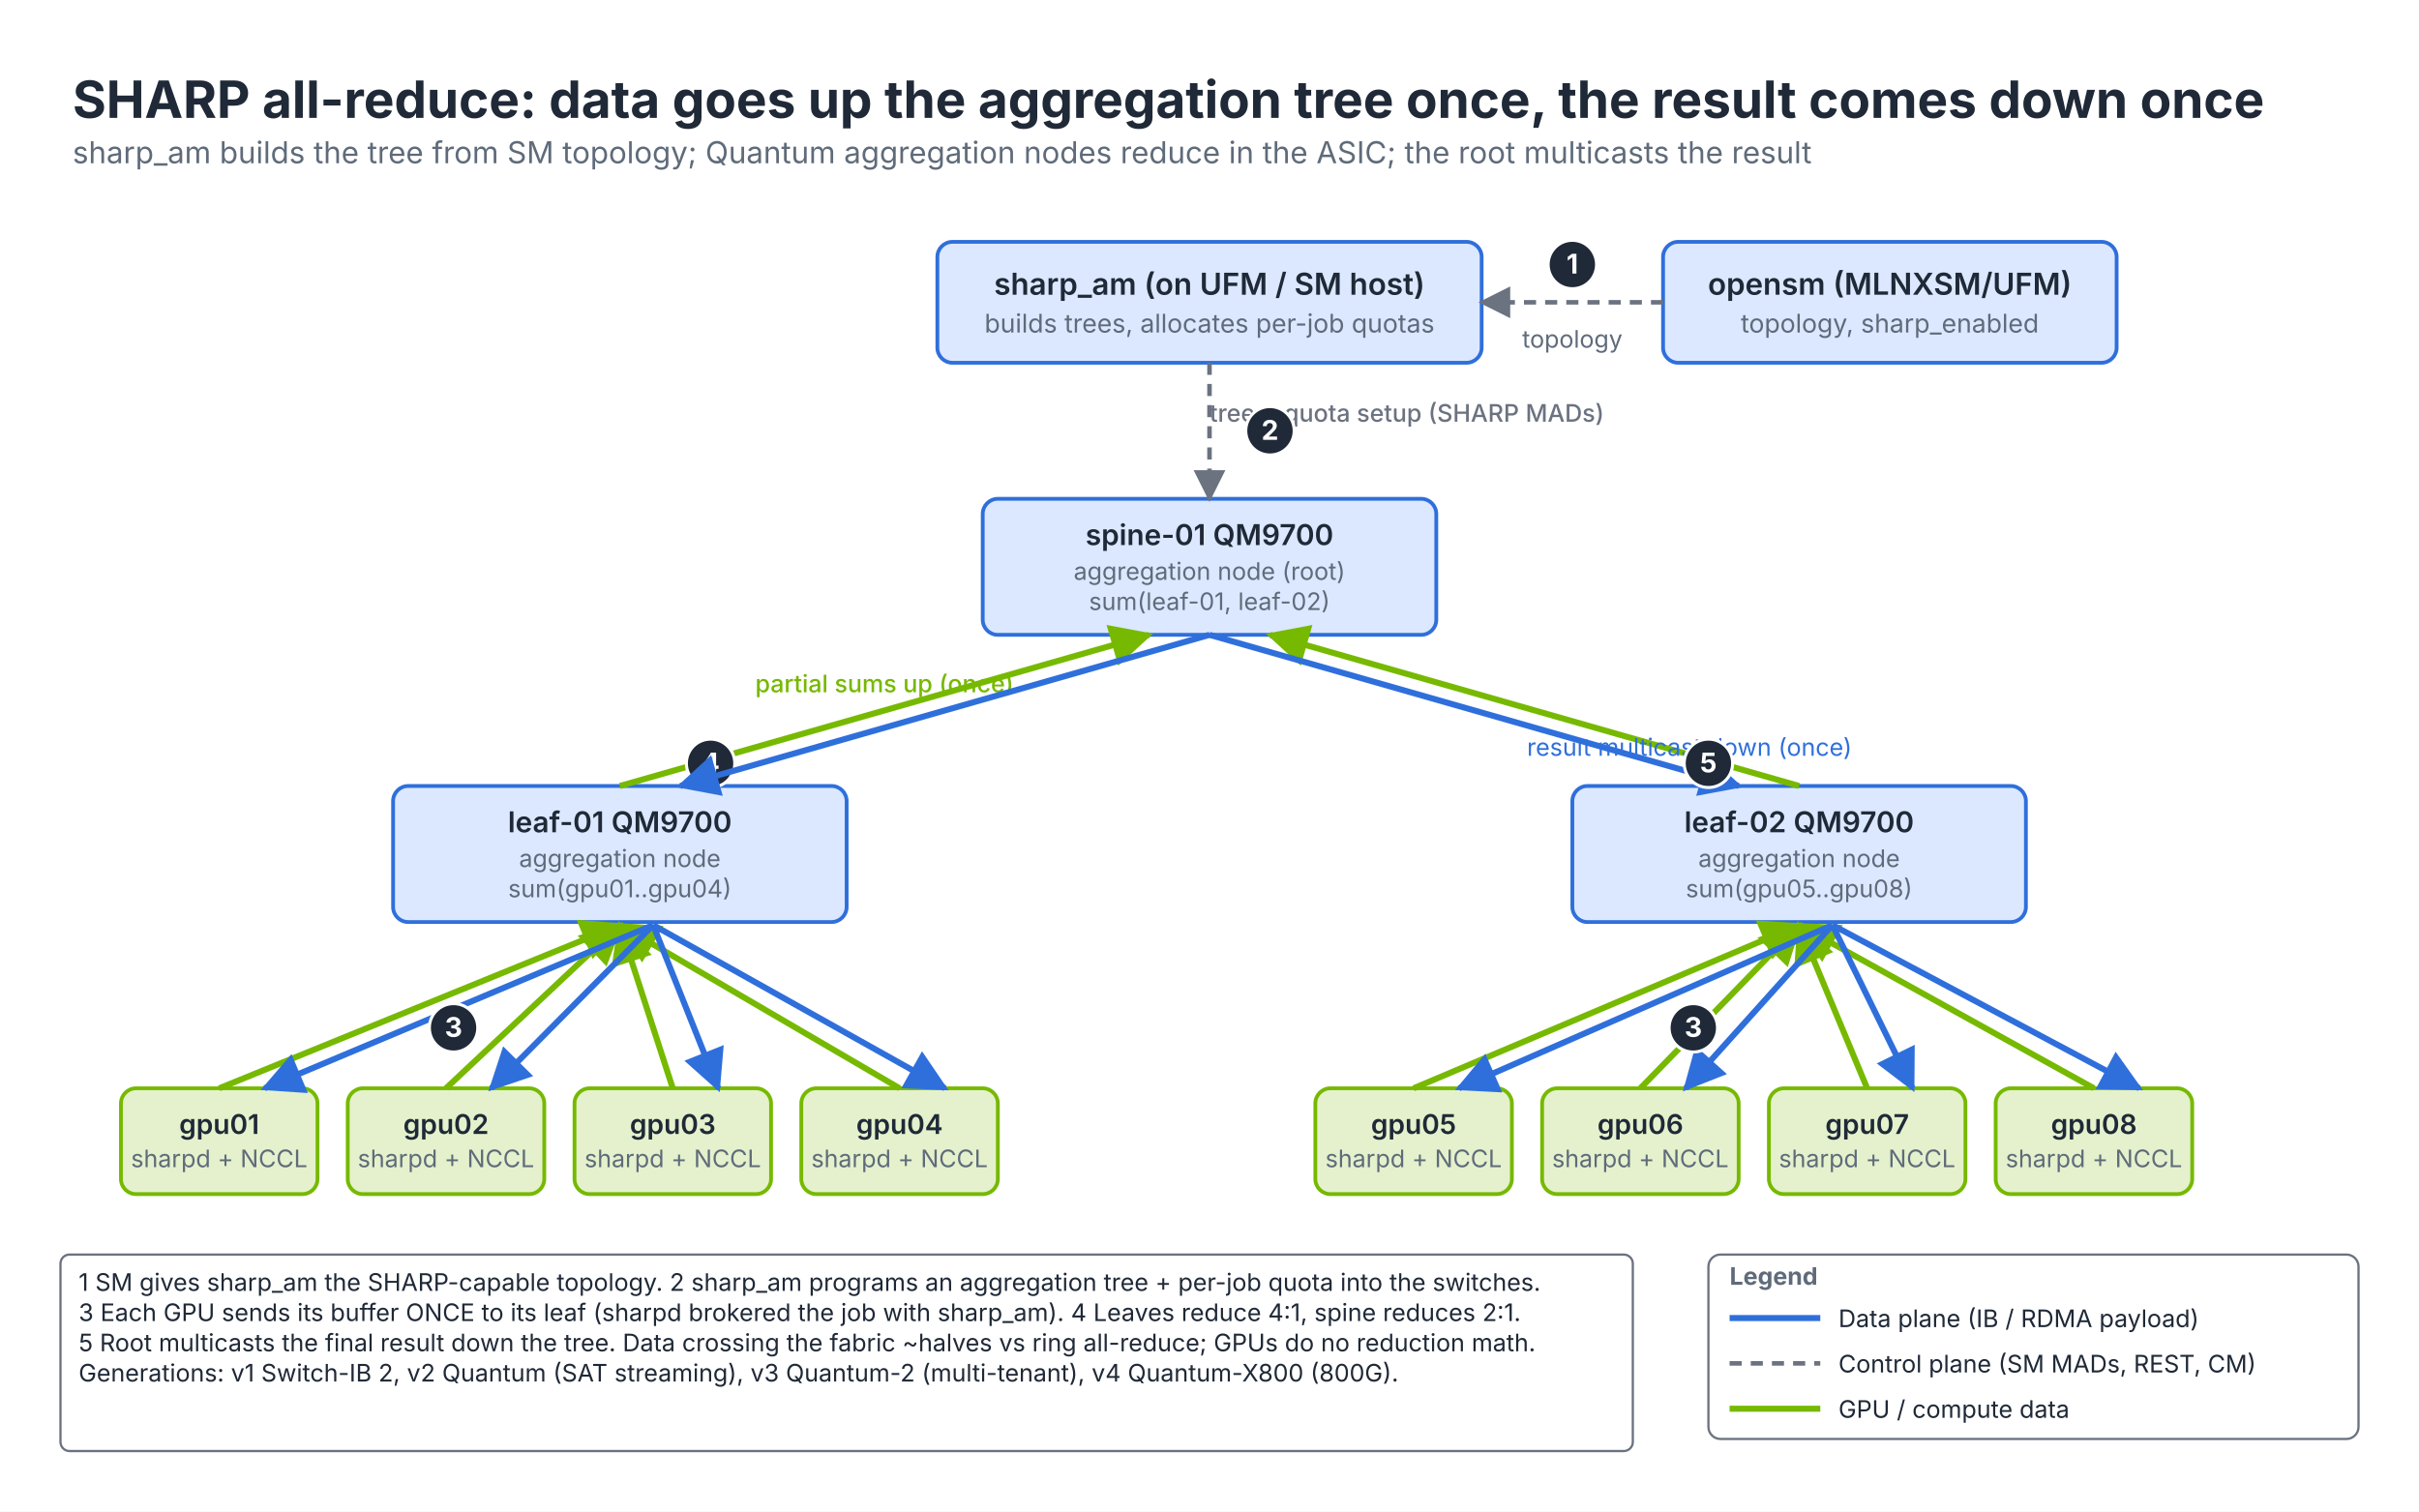
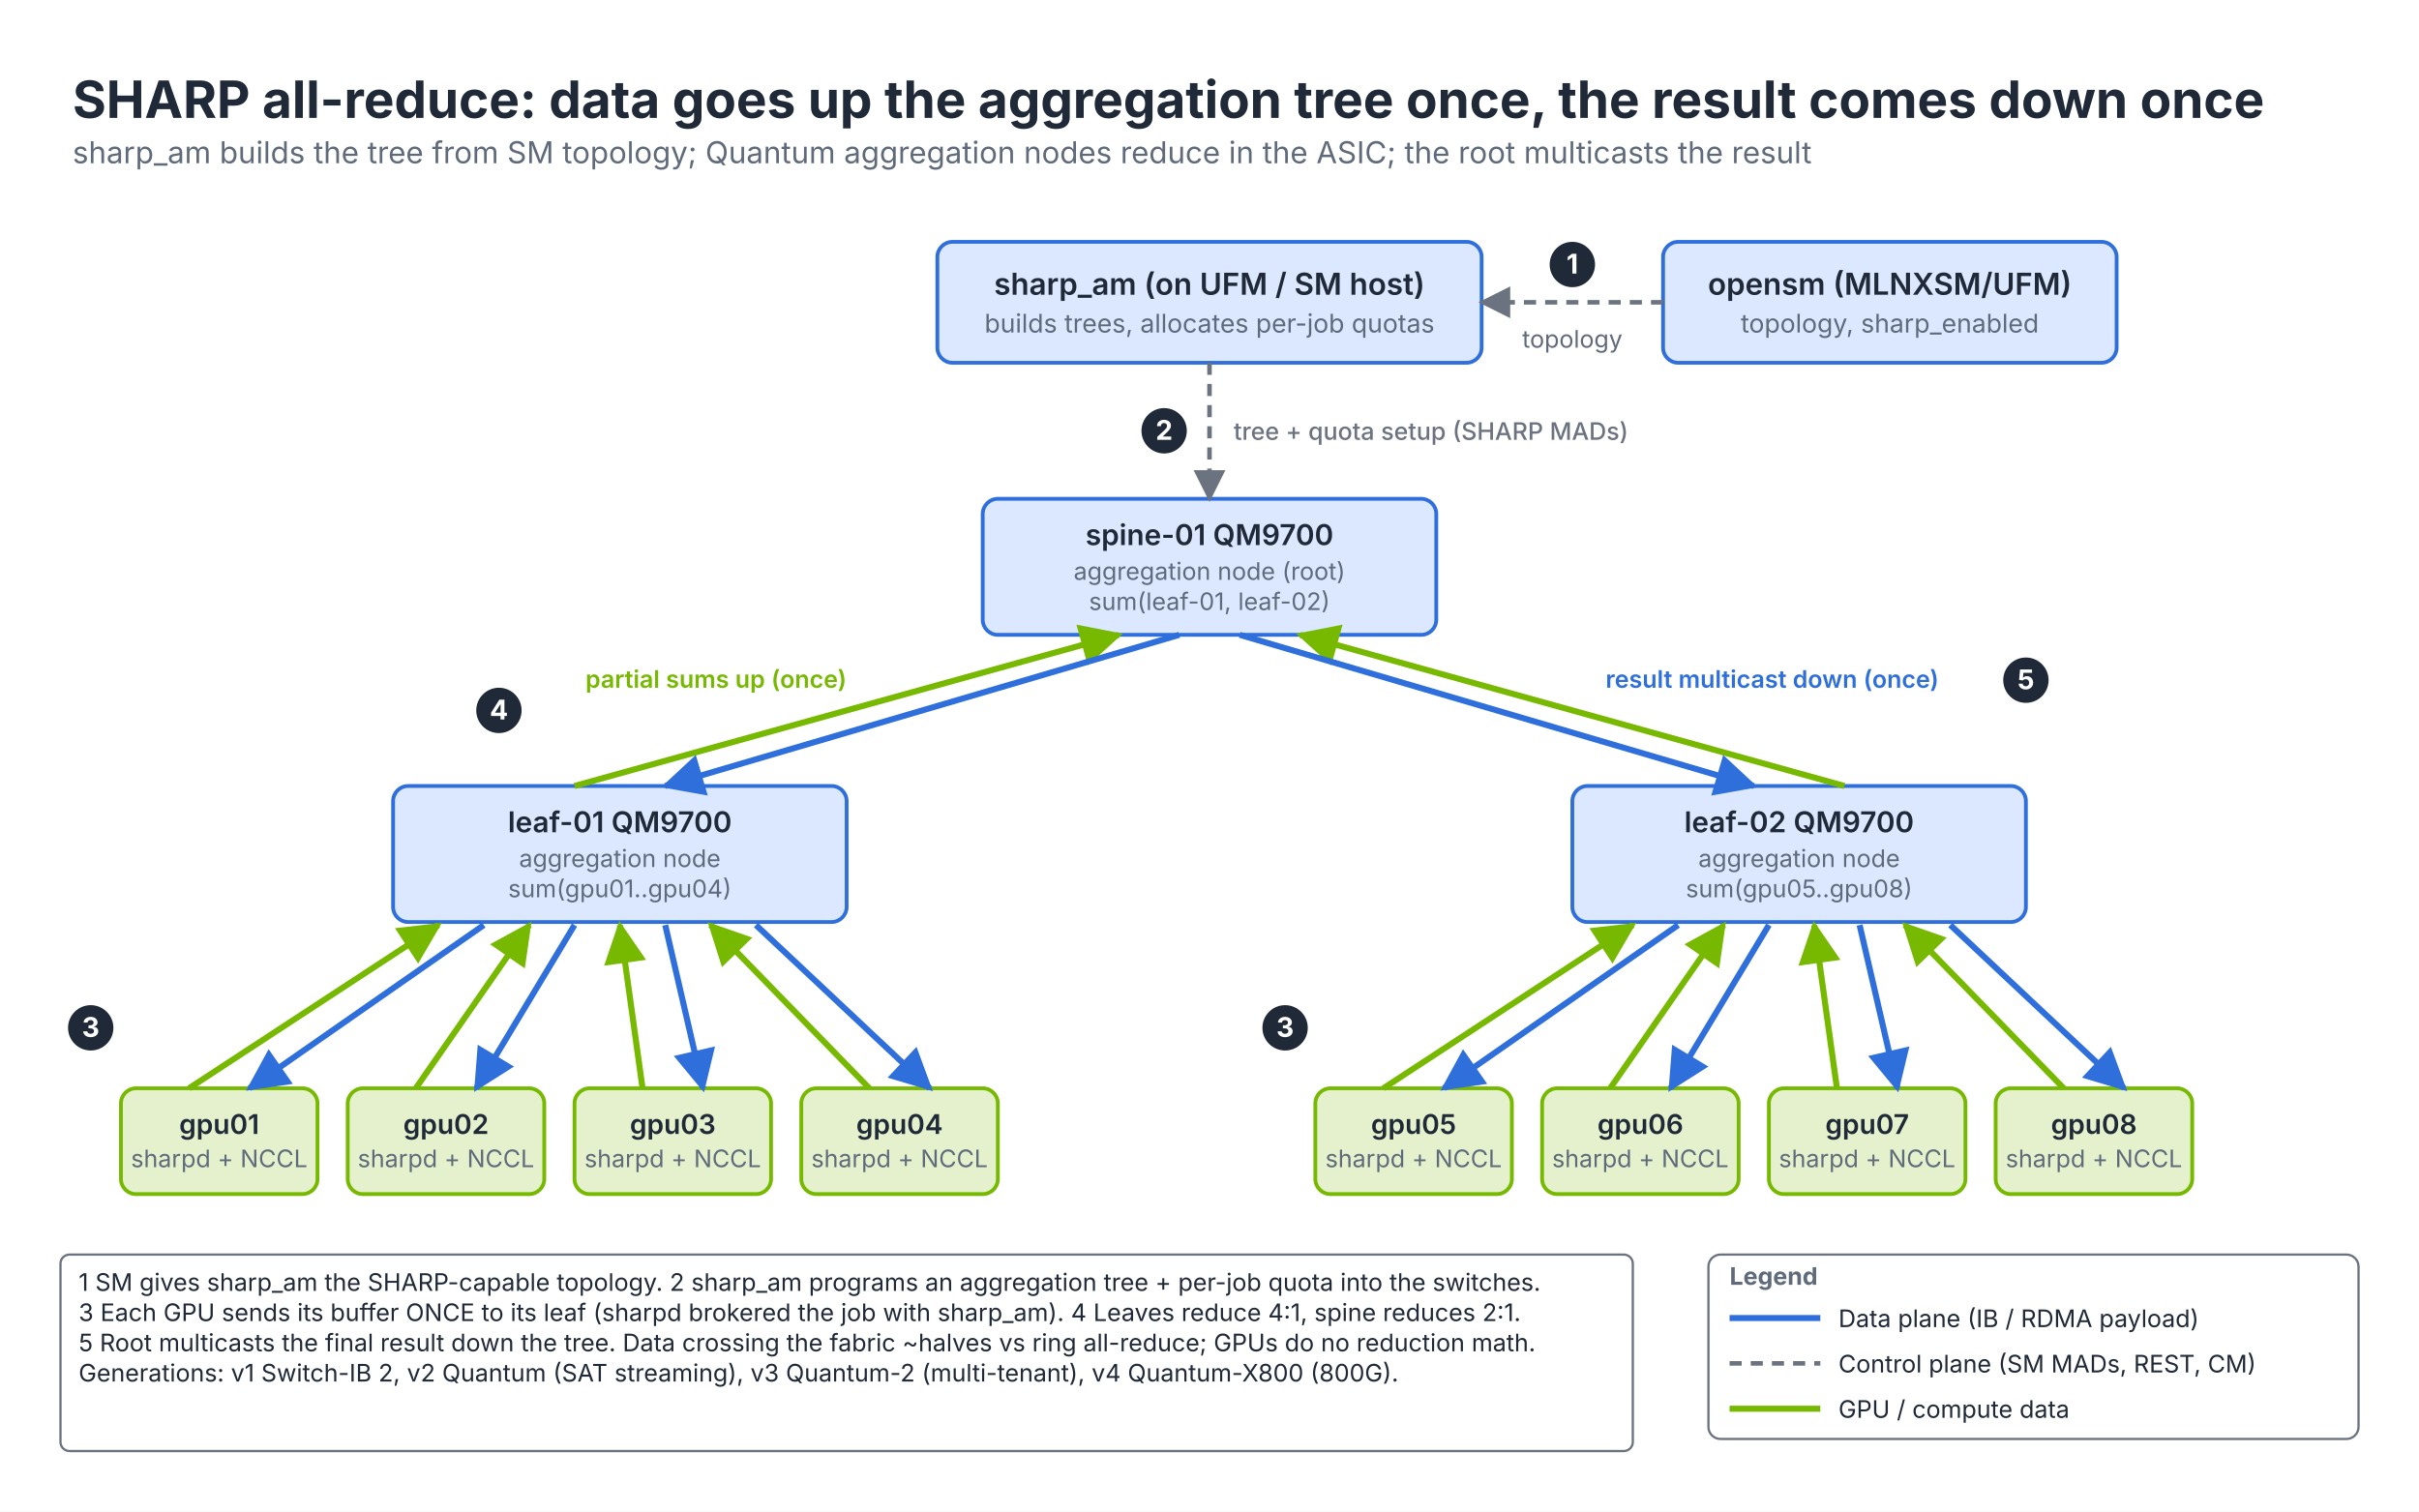
<svg xmlns="http://www.w3.org/2000/svg" viewBox="0 0 1600 1000" width="100%" role="img" aria-label="SHARP aggregation tree with eight GPUs under two leaves and one spine; numbered steps show tree setup by sharp_am, reduction at each switch, and the multicast of the result back to all GPUs">
  <defs>
    <marker id="arrow-blue" viewBox="0 0 10 10" refX="9" refY="5" markerWidth="7" markerHeight="7" orient="auto-start-reverse">
      <path d="M0,0 L10,5 L0,10 z" fill="#2f6fdb" />
    </marker>
    <marker id="arrow-orange" viewBox="0 0 10 10" refX="9" refY="5" markerWidth="7" markerHeight="7" orient="auto-start-reverse">
      <path d="M0,0 L10,5 L0,10 z" fill="#e07b00" />
    </marker>
    <marker id="arrow-gray" viewBox="0 0 10 10" refX="9" refY="5" markerWidth="7" markerHeight="7" orient="auto-start-reverse">
      <path d="M0,0 L10,5 L0,10 z" fill="#6b7280" />
    </marker>
    <marker id="arrow-red" viewBox="0 0 10 10" refX="9" refY="5" markerWidth="7" markerHeight="7" orient="auto-start-reverse">
      <path d="M0,0 L10,5 L0,10 z" fill="#d93025" />
    </marker>
    <marker id="arrow-purple" viewBox="0 0 10 10" refX="9" refY="5" markerWidth="7" markerHeight="7" orient="auto-start-reverse">
      <path d="M0,0 L10,5 L0,10 z" fill="#7a3fd1" />
    </marker>
    <marker id="arrow-dark" viewBox="0 0 10 10" refX="9" refY="5" markerWidth="7" markerHeight="7" orient="auto-start-reverse">
      <path d="M0,0 L10,5 L0,10 z" fill="#1f2937" />
    </marker>
    <marker id="arrow-green" viewBox="0 0 10 10" refX="9" refY="5" markerWidth="7" markerHeight="7" orient="auto-start-reverse">
      <path d="M0,0 L10,5 L0,10 z" fill="#76b900" />
    </marker>
    <marker id="arrow-yellow" viewBox="0 0 10 10" refX="9" refY="5" markerWidth="7" markerHeight="7" orient="auto-start-reverse">
      <path d="M0,0 L10,5 L0,10 z" fill="#c9a400" />
    </marker>
  </defs>
  <rect x="0" y="0" width="1600" height="1000" fill="#ffffff" />
  <text x="48" y="78" font-family="Inter, 'Segoe UI', Helvetica, Arial, sans-serif" font-size="34" font-weight="700" fill="#1f2937">SHARP all-reduce: data goes up the aggregation tree once, the result comes down once</text>
  <text x="48" y="108" font-family="Inter, 'Segoe UI', Helvetica, Arial, sans-serif" font-size="20" fill="#5f6b7a">sharp_am builds the tree from SM topology; Quantum aggregation nodes reduce in the ASIC; the root multicasts the result</text>
  <g>
    <rect x="620" y="160" width="360" height="80" rx="10" fill="#dbe8ff" stroke="#2f6fdb" stroke-width="2.5" fill-opacity="1.0" />
  </g>
  <text x="800.0" y="195.0" font-family="Inter, 'Segoe UI', Helvetica, Arial, sans-serif" font-size="20" font-weight="600" fill="#1f2937" text-anchor="middle">sharp_am (on UFM / SM host)</text>
  <text x="800.0" y="220.0" font-family="Inter, 'Segoe UI', Helvetica, Arial, sans-serif" font-size="17" font-weight="400" fill="#5f6b7a" text-anchor="middle">builds trees, allocates per-job quotas</text>
  <g>
    <rect x="1100" y="160" width="300" height="80" rx="10" fill="#dbe8ff" stroke="#2f6fdb" stroke-width="2.5" fill-opacity="1.0" />
  </g>
  <text x="1250.0" y="195.0" font-family="Inter, 'Segoe UI', Helvetica, Arial, sans-serif" font-size="20" font-weight="600" fill="#1f2937" text-anchor="middle">opensm (MLNXSM/UFM)</text>
  <text x="1250.0" y="220.0" font-family="Inter, 'Segoe UI', Helvetica, Arial, sans-serif" font-size="17" font-weight="400" fill="#5f6b7a" text-anchor="middle">topology, sharp_enabled</text>
  <line x1="1100" y1="200" x2="980" y2="200" stroke="#6b7280" stroke-width="3" stroke-dasharray="8 6" marker-end="url(#arrow-gray)" />
  <circle cx="1040" cy="175" r="16" fill="#1f2937" stroke="#ffffff" stroke-width="2" />
  <text x="1040" y="181" font-family="Inter, 'Segoe UI', Helvetica, Arial, sans-serif" font-size="18" font-weight="700" fill="#ffffff" text-anchor="middle">1</text>
  <text x="1040" y="230" font-family="Inter, 'Segoe UI', Helvetica, Arial, sans-serif" font-size="16" font-weight="400" fill="#5f6b7a" text-anchor="middle">topology</text>
  <g>
    <rect x="650" y="330" width="300" height="90" rx="10" fill="#dbe8ff" stroke="#2f6fdb" stroke-width="2.5" fill-opacity="1.0" />
  </g>
  <text x="800.0" y="360.6" font-family="Inter, 'Segoe UI', Helvetica, Arial, sans-serif" font-size="19" font-weight="600" fill="#1f2937" text-anchor="middle">spine-01 QM9700</text>
  <text x="800.0" y="383.6" font-family="Inter, 'Segoe UI', Helvetica, Arial, sans-serif" font-size="16" font-weight="400" fill="#5f6b7a" text-anchor="middle">aggregation node (root)</text>
  <text x="800.0" y="403.6" font-family="Inter, 'Segoe UI', Helvetica, Arial, sans-serif" font-size="16" font-weight="400" fill="#5f6b7a" text-anchor="middle">sum(leaf-01, leaf-02)</text>
  <g>
    <rect x="260" y="520" width="300" height="90" rx="10" fill="#dbe8ff" stroke="#2f6fdb" stroke-width="2.5" fill-opacity="1.0" />
  </g>
  <text x="410.0" y="550.6" font-family="Inter, 'Segoe UI', Helvetica, Arial, sans-serif" font-size="19" font-weight="600" fill="#1f2937" text-anchor="middle">leaf-01 QM9700</text>
  <text x="410.0" y="573.6" font-family="Inter, 'Segoe UI', Helvetica, Arial, sans-serif" font-size="16" font-weight="400" fill="#5f6b7a" text-anchor="middle">aggregation node</text>
  <text x="410.0" y="593.6" font-family="Inter, 'Segoe UI', Helvetica, Arial, sans-serif" font-size="16" font-weight="400" fill="#5f6b7a" text-anchor="middle">sum(gpu01..gpu04)</text>
  <g>
    <rect x="1040" y="520" width="300" height="90" rx="10" fill="#dbe8ff" stroke="#2f6fdb" stroke-width="2.5" fill-opacity="1.0" />
  </g>
  <text x="1190.0" y="550.6" font-family="Inter, 'Segoe UI', Helvetica, Arial, sans-serif" font-size="19" font-weight="600" fill="#1f2937" text-anchor="middle">leaf-02 QM9700</text>
  <text x="1190.0" y="573.6" font-family="Inter, 'Segoe UI', Helvetica, Arial, sans-serif" font-size="16" font-weight="400" fill="#5f6b7a" text-anchor="middle">aggregation node</text>
  <text x="1190.0" y="593.6" font-family="Inter, 'Segoe UI', Helvetica, Arial, sans-serif" font-size="16" font-weight="400" fill="#5f6b7a" text-anchor="middle">sum(gpu05..gpu08)</text>
  <line x1="800" y1="240" x2="800" y2="330" stroke="#6b7280" stroke-width="3" stroke-dasharray="8 6" marker-end="url(#arrow-gray)" />
-   <text x="800.0" y="279.0" font-family="Inter, 'Segoe UI', Helvetica, Arial, sans-serif" font-size="16" font-weight="500" fill="#6b7280" text-anchor="start">tree + quota setup (SHARP MADs)</text>
-   <circle cx="840" cy="285" r="16" fill="#1f2937" stroke="#ffffff" stroke-width="2" />
-   <text x="840" y="291" font-family="Inter, 'Segoe UI', Helvetica, Arial, sans-serif" font-size="18" font-weight="700" fill="#ffffff" text-anchor="middle">2</text>
+   <text x="816" y="291" font-family="Inter, 'Segoe UI', Helvetica, Arial, sans-serif" font-size="16" font-weight="500" fill="#6b7280" text-anchor="start">tree + quota setup (SHARP MADs)</text>
+   <circle cx="770" cy="285" r="16" fill="#1f2937" stroke="#ffffff" stroke-width="2" />
+   <text x="770" y="291" font-family="Inter, 'Segoe UI', Helvetica, Arial, sans-serif" font-size="18" font-weight="700" fill="#ffffff" text-anchor="middle">2</text>
  <g>
    <rect x="80" y="720" width="130" height="70" rx="10" fill="#e4f1cc" stroke="#76b900" stroke-width="2.5" fill-opacity="1.0" />
  </g>
  <text x="145.0" y="750.2" font-family="Inter, 'Segoe UI', Helvetica, Arial, sans-serif" font-size="18" font-weight="600" fill="#1f2937" text-anchor="middle">gpu01</text>
  <text x="145.0" y="772.2" font-family="Inter, 'Segoe UI', Helvetica, Arial, sans-serif" font-size="16" font-weight="400" fill="#5f6b7a" text-anchor="middle">sharpd + NCCL</text>
-   <line x1="145" y1="720" x2="410" y2="612" stroke="#76b900" stroke-width="4" marker-end="url(#arrow-green)" />
  <g>
    <rect x="230" y="720" width="130" height="70" rx="10" fill="#e4f1cc" stroke="#76b900" stroke-width="2.5" fill-opacity="1.0" />
  </g>
  <text x="295.0" y="750.2" font-family="Inter, 'Segoe UI', Helvetica, Arial, sans-serif" font-size="18" font-weight="600" fill="#1f2937" text-anchor="middle">gpu02</text>
  <text x="295.0" y="772.2" font-family="Inter, 'Segoe UI', Helvetica, Arial, sans-serif" font-size="16" font-weight="400" fill="#5f6b7a" text-anchor="middle">sharpd + NCCL</text>
-   <line x1="295" y1="720" x2="410" y2="612" stroke="#76b900" stroke-width="4" marker-end="url(#arrow-green)" />
  <g>
    <rect x="380" y="720" width="130" height="70" rx="10" fill="#e4f1cc" stroke="#76b900" stroke-width="2.5" fill-opacity="1.0" />
  </g>
  <text x="445.0" y="750.2" font-family="Inter, 'Segoe UI', Helvetica, Arial, sans-serif" font-size="18" font-weight="600" fill="#1f2937" text-anchor="middle">gpu03</text>
  <text x="445.0" y="772.2" font-family="Inter, 'Segoe UI', Helvetica, Arial, sans-serif" font-size="16" font-weight="400" fill="#5f6b7a" text-anchor="middle">sharpd + NCCL</text>
-   <line x1="445" y1="720" x2="410" y2="612" stroke="#76b900" stroke-width="4" marker-end="url(#arrow-green)" />
  <g>
    <rect x="530" y="720" width="130" height="70" rx="10" fill="#e4f1cc" stroke="#76b900" stroke-width="2.5" fill-opacity="1.0" />
  </g>
  <text x="595.0" y="750.2" font-family="Inter, 'Segoe UI', Helvetica, Arial, sans-serif" font-size="18" font-weight="600" fill="#1f2937" text-anchor="middle">gpu04</text>
  <text x="595.0" y="772.2" font-family="Inter, 'Segoe UI', Helvetica, Arial, sans-serif" font-size="16" font-weight="400" fill="#5f6b7a" text-anchor="middle">sharpd + NCCL</text>
-   <line x1="595" y1="720" x2="410" y2="612" stroke="#76b900" stroke-width="4" marker-end="url(#arrow-green)" />
  <g>
    <rect x="870" y="720" width="130" height="70" rx="10" fill="#e4f1cc" stroke="#76b900" stroke-width="2.5" fill-opacity="1.0" />
  </g>
  <text x="935.0" y="750.2" font-family="Inter, 'Segoe UI', Helvetica, Arial, sans-serif" font-size="18" font-weight="600" fill="#1f2937" text-anchor="middle">gpu05</text>
  <text x="935.0" y="772.2" font-family="Inter, 'Segoe UI', Helvetica, Arial, sans-serif" font-size="16" font-weight="400" fill="#5f6b7a" text-anchor="middle">sharpd + NCCL</text>
-   <line x1="935" y1="720" x2="1190" y2="612" stroke="#76b900" stroke-width="4" marker-end="url(#arrow-green)" />
  <g>
    <rect x="1020" y="720" width="130" height="70" rx="10" fill="#e4f1cc" stroke="#76b900" stroke-width="2.5" fill-opacity="1.0" />
  </g>
  <text x="1085.0" y="750.2" font-family="Inter, 'Segoe UI', Helvetica, Arial, sans-serif" font-size="18" font-weight="600" fill="#1f2937" text-anchor="middle">gpu06</text>
  <text x="1085.0" y="772.2" font-family="Inter, 'Segoe UI', Helvetica, Arial, sans-serif" font-size="16" font-weight="400" fill="#5f6b7a" text-anchor="middle">sharpd + NCCL</text>
-   <line x1="1085" y1="720" x2="1190" y2="612" stroke="#76b900" stroke-width="4" marker-end="url(#arrow-green)" />
  <g>
    <rect x="1170" y="720" width="130" height="70" rx="10" fill="#e4f1cc" stroke="#76b900" stroke-width="2.5" fill-opacity="1.0" />
  </g>
  <text x="1235.0" y="750.2" font-family="Inter, 'Segoe UI', Helvetica, Arial, sans-serif" font-size="18" font-weight="600" fill="#1f2937" text-anchor="middle">gpu07</text>
  <text x="1235.0" y="772.2" font-family="Inter, 'Segoe UI', Helvetica, Arial, sans-serif" font-size="16" font-weight="400" fill="#5f6b7a" text-anchor="middle">sharpd + NCCL</text>
-   <line x1="1235" y1="720" x2="1190" y2="612" stroke="#76b900" stroke-width="4" marker-end="url(#arrow-green)" />
  <g>
    <rect x="1320" y="720" width="130" height="70" rx="10" fill="#e4f1cc" stroke="#76b900" stroke-width="2.5" fill-opacity="1.0" />
  </g>
  <text x="1385.0" y="750.2" font-family="Inter, 'Segoe UI', Helvetica, Arial, sans-serif" font-size="18" font-weight="600" fill="#1f2937" text-anchor="middle">gpu08</text>
  <text x="1385.0" y="772.2" font-family="Inter, 'Segoe UI', Helvetica, Arial, sans-serif" font-size="16" font-weight="400" fill="#5f6b7a" text-anchor="middle">sharpd + NCCL</text>
-   <line x1="1385" y1="720" x2="1190" y2="612" stroke="#76b900" stroke-width="4" marker-end="url(#arrow-green)" />
-   <path d="M432,612 L175,720" fill="none" stroke="#2f6fdb" stroke-width="4" marker-end="url(#arrow-blue)" />
-   <path d="M432,612 L325,720" fill="none" stroke="#2f6fdb" stroke-width="4" marker-end="url(#arrow-blue)" />
-   <path d="M432,612 L475,720" fill="none" stroke="#2f6fdb" stroke-width="4" marker-end="url(#arrow-blue)" />
-   <path d="M432,612 L625,720" fill="none" stroke="#2f6fdb" stroke-width="4" marker-end="url(#arrow-blue)" />
-   <path d="M1212,612 L965,720" fill="none" stroke="#2f6fdb" stroke-width="4" marker-end="url(#arrow-blue)" />
-   <path d="M1212,612 L1115,720" fill="none" stroke="#2f6fdb" stroke-width="4" marker-end="url(#arrow-blue)" />
-   <path d="M1212,612 L1265,720" fill="none" stroke="#2f6fdb" stroke-width="4" marker-end="url(#arrow-blue)" />
-   <path d="M1212,612 L1415,720" fill="none" stroke="#2f6fdb" stroke-width="4" marker-end="url(#arrow-blue)" />
-   <circle cx="300" cy="680" r="16" fill="#1f2937" stroke="#ffffff" stroke-width="2" />
-   <text x="300" y="686" font-family="Inter, 'Segoe UI', Helvetica, Arial, sans-serif" font-size="18" font-weight="700" fill="#ffffff" text-anchor="middle">3</text>
-   <circle cx="1120" cy="680" r="16" fill="#1f2937" stroke="#ffffff" stroke-width="2" />
-   <text x="1120" y="686" font-family="Inter, 'Segoe UI', Helvetica, Arial, sans-serif" font-size="18" font-weight="700" fill="#ffffff" text-anchor="middle">3</text>
-   <line x1="410" y1="520" x2="760" y2="420" stroke="#76b900" stroke-width="4" marker-end="url(#arrow-green)" />
-   <text x="585.0" y="458.0" font-family="Inter, 'Segoe UI', Helvetica, Arial, sans-serif" font-size="16" font-weight="500" fill="#76b900" text-anchor="middle">partial sums up (once)</text>
-   <line x1="1190" y1="520" x2="840" y2="420" stroke="#76b900" stroke-width="4" marker-end="url(#arrow-green)" />
-   <circle cx="470" cy="505" r="16" fill="#1f2937" stroke="#ffffff" stroke-width="2" />
-   <text x="470" y="511" font-family="Inter, 'Segoe UI', Helvetica, Arial, sans-serif" font-size="18" font-weight="700" fill="#ffffff" text-anchor="middle">4</text>
-   <path d="M800,420 L450,520" fill="none" stroke="#2f6fdb" stroke-width="4" marker-end="url(#arrow-blue)" />
-   <path d="M800,420 L1150,520" fill="none" stroke="#2f6fdb" stroke-width="4" marker-end="url(#arrow-blue)" />
-   <text x="1010" y="500" font-family="Inter, 'Segoe UI', Helvetica, Arial, sans-serif" font-size="16" font-weight="400" fill="#2f6fdb" text-anchor="start">result multicast down (once)</text>
-   <circle cx="1130" cy="505" r="16" fill="#1f2937" stroke="#ffffff" stroke-width="2" />
-   <text x="1130" y="511" font-family="Inter, 'Segoe UI', Helvetica, Arial, sans-serif" font-size="18" font-weight="700" fill="#ffffff" text-anchor="middle">5</text>
+   <line x1="125" y1="720" x2="290" y2="612" stroke="#76b900" stroke-width="4" marker-end="url(#arrow-green)" />
+   <line x1="320" y1="612" x2="165" y2="720" stroke="#2f6fdb" stroke-width="4" marker-end="url(#arrow-blue)" />
+   <line x1="275" y1="720" x2="350" y2="612" stroke="#76b900" stroke-width="4" marker-end="url(#arrow-green)" />
+   <line x1="380" y1="612" x2="315" y2="720" stroke="#2f6fdb" stroke-width="4" marker-end="url(#arrow-blue)" />
+   <line x1="425" y1="720" x2="410" y2="612" stroke="#76b900" stroke-width="4" marker-end="url(#arrow-green)" />
+   <line x1="440" y1="612" x2="465" y2="720" stroke="#2f6fdb" stroke-width="4" marker-end="url(#arrow-blue)" />
+   <line x1="575" y1="720" x2="470" y2="612" stroke="#76b900" stroke-width="4" marker-end="url(#arrow-green)" />
+   <line x1="500" y1="612" x2="615" y2="720" stroke="#2f6fdb" stroke-width="4" marker-end="url(#arrow-blue)" />
+   <line x1="915" y1="720" x2="1080" y2="612" stroke="#76b900" stroke-width="4" marker-end="url(#arrow-green)" />
+   <line x1="1110" y1="612" x2="955" y2="720" stroke="#2f6fdb" stroke-width="4" marker-end="url(#arrow-blue)" />
+   <line x1="1065" y1="720" x2="1140" y2="612" stroke="#76b900" stroke-width="4" marker-end="url(#arrow-green)" />
+   <line x1="1170" y1="612" x2="1105" y2="720" stroke="#2f6fdb" stroke-width="4" marker-end="url(#arrow-blue)" />
+   <line x1="1215" y1="720" x2="1200" y2="612" stroke="#76b900" stroke-width="4" marker-end="url(#arrow-green)" />
+   <line x1="1230" y1="612" x2="1255" y2="720" stroke="#2f6fdb" stroke-width="4" marker-end="url(#arrow-blue)" />
+   <line x1="1365" y1="720" x2="1260" y2="612" stroke="#76b900" stroke-width="4" marker-end="url(#arrow-green)" />
+   <line x1="1290" y1="612" x2="1405" y2="720" stroke="#2f6fdb" stroke-width="4" marker-end="url(#arrow-blue)" />
+   <line x1="380" y1="520" x2="740" y2="420" stroke="#76b900" stroke-width="4" marker-end="url(#arrow-green)" />
+   <line x1="780" y1="420" x2="440" y2="520" stroke="#2f6fdb" stroke-width="4" marker-end="url(#arrow-blue)" />
+   <line x1="1220" y1="520" x2="860" y2="420" stroke="#76b900" stroke-width="4" marker-end="url(#arrow-green)" />
+   <line x1="820" y1="420" x2="1160" y2="520" stroke="#2f6fdb" stroke-width="4" marker-end="url(#arrow-blue)" />
+   <text x="560" y="455" font-family="Inter, 'Segoe UI', Helvetica, Arial, sans-serif" font-size="16" font-weight="600" fill="#76b900" text-anchor="end">partial sums up (once)</text>
+   <text x="1062" y="455" font-family="Inter, 'Segoe UI', Helvetica, Arial, sans-serif" font-size="16" font-weight="600" fill="#2f6fdb" text-anchor="start">result multicast down (once)</text>
+   <circle cx="60" cy="680" r="16" fill="#1f2937" stroke="#ffffff" stroke-width="2" />
+   <text x="60" y="686" font-family="Inter, 'Segoe UI', Helvetica, Arial, sans-serif" font-size="18" font-weight="700" fill="#ffffff" text-anchor="middle">3</text>
+   <circle cx="850" cy="680" r="16" fill="#1f2937" stroke="#ffffff" stroke-width="2" />
+   <text x="850" y="686" font-family="Inter, 'Segoe UI', Helvetica, Arial, sans-serif" font-size="18" font-weight="700" fill="#ffffff" text-anchor="middle">3</text>
+   <circle cx="330" cy="470" r="16" fill="#1f2937" stroke="#ffffff" stroke-width="2" />
+   <text x="330" y="476" font-family="Inter, 'Segoe UI', Helvetica, Arial, sans-serif" font-size="18" font-weight="700" fill="#ffffff" text-anchor="middle">4</text>
+   <circle cx="1340" cy="450" r="16" fill="#1f2937" stroke="#ffffff" stroke-width="2" />
+   <text x="1340" y="456" font-family="Inter, 'Segoe UI', Helvetica, Arial, sans-serif" font-size="18" font-weight="700" fill="#ffffff" text-anchor="middle">5</text>
  <g>
    <rect x="40" y="830" width="1040" height="130" rx="6" fill="#ffffff" stroke="#6b7280" stroke-width="1.5" fill-opacity="1.0" />
  </g>
  <text x="52" y="854" font-family="Inter, 'Segoe UI', Helvetica, Arial, sans-serif" font-size="16" font-weight="400" fill="#1f2937" text-anchor="start">1 SM gives sharp_am the SHARP-capable topology.  2 sharp_am programs an aggregation tree + per-job quota into the switches.</text>
  <text x="52" y="874" font-family="Inter, 'Segoe UI', Helvetica, Arial, sans-serif" font-size="16" font-weight="400" fill="#1f2937" text-anchor="start">3 Each GPU sends its buffer ONCE to its leaf (sharpd brokered the job with sharp_am).  4 Leaves reduce 4:1, spine reduces 2:1.</text>
  <text x="52" y="894" font-family="Inter, 'Segoe UI', Helvetica, Arial, sans-serif" font-size="16" font-weight="400" fill="#1f2937" text-anchor="start">5 Root multicasts the final result down the tree. Data crossing the fabric ~halves vs ring all-reduce; GPUs do no reduction math.</text>
  <text x="52" y="914" font-family="Inter, 'Segoe UI', Helvetica, Arial, sans-serif" font-size="16" font-weight="400" fill="#1f2937" text-anchor="start">Generations: v1 Switch-IB 2, v2 Quantum (SAT streaming), v3 Quantum-2 (multi-tenant), v4 Quantum-X800 (800G).</text>
  <g>
    <rect x="1130" y="830" width="430" height="122" rx="8" fill="#ffffff" stroke="#6b7280" stroke-width="1.5" fill-opacity="1.0" />
  </g>
  <text x="1144" y="850" font-family="Inter, 'Segoe UI', Helvetica, Arial, sans-serif" font-size="16" font-weight="700" fill="#5f6b7a" text-anchor="start">Legend</text>
  <line x1="1144" y1="872" x2="1204" y2="872" stroke="#2f6fdb" stroke-width="4" />
  <text x="1216" y="878" font-family="Inter, 'Segoe UI', Helvetica, Arial, sans-serif" font-size="16" font-weight="400" fill="#1f2937" text-anchor="start">Data plane (IB / RDMA payload)</text>
  <line x1="1144" y1="902" x2="1204" y2="902" stroke="#6b7280" stroke-width="3" stroke-dasharray="8 6" />
  <text x="1216" y="908" font-family="Inter, 'Segoe UI', Helvetica, Arial, sans-serif" font-size="16" font-weight="400" fill="#1f2937" text-anchor="start">Control plane (SM MADs, REST, CM)</text>
  <line x1="1144" y1="932" x2="1204" y2="932" stroke="#76b900" stroke-width="4" />
  <text x="1216" y="938" font-family="Inter, 'Segoe UI', Helvetica, Arial, sans-serif" font-size="16" font-weight="400" fill="#1f2937" text-anchor="start">GPU / compute data</text>
</svg>
